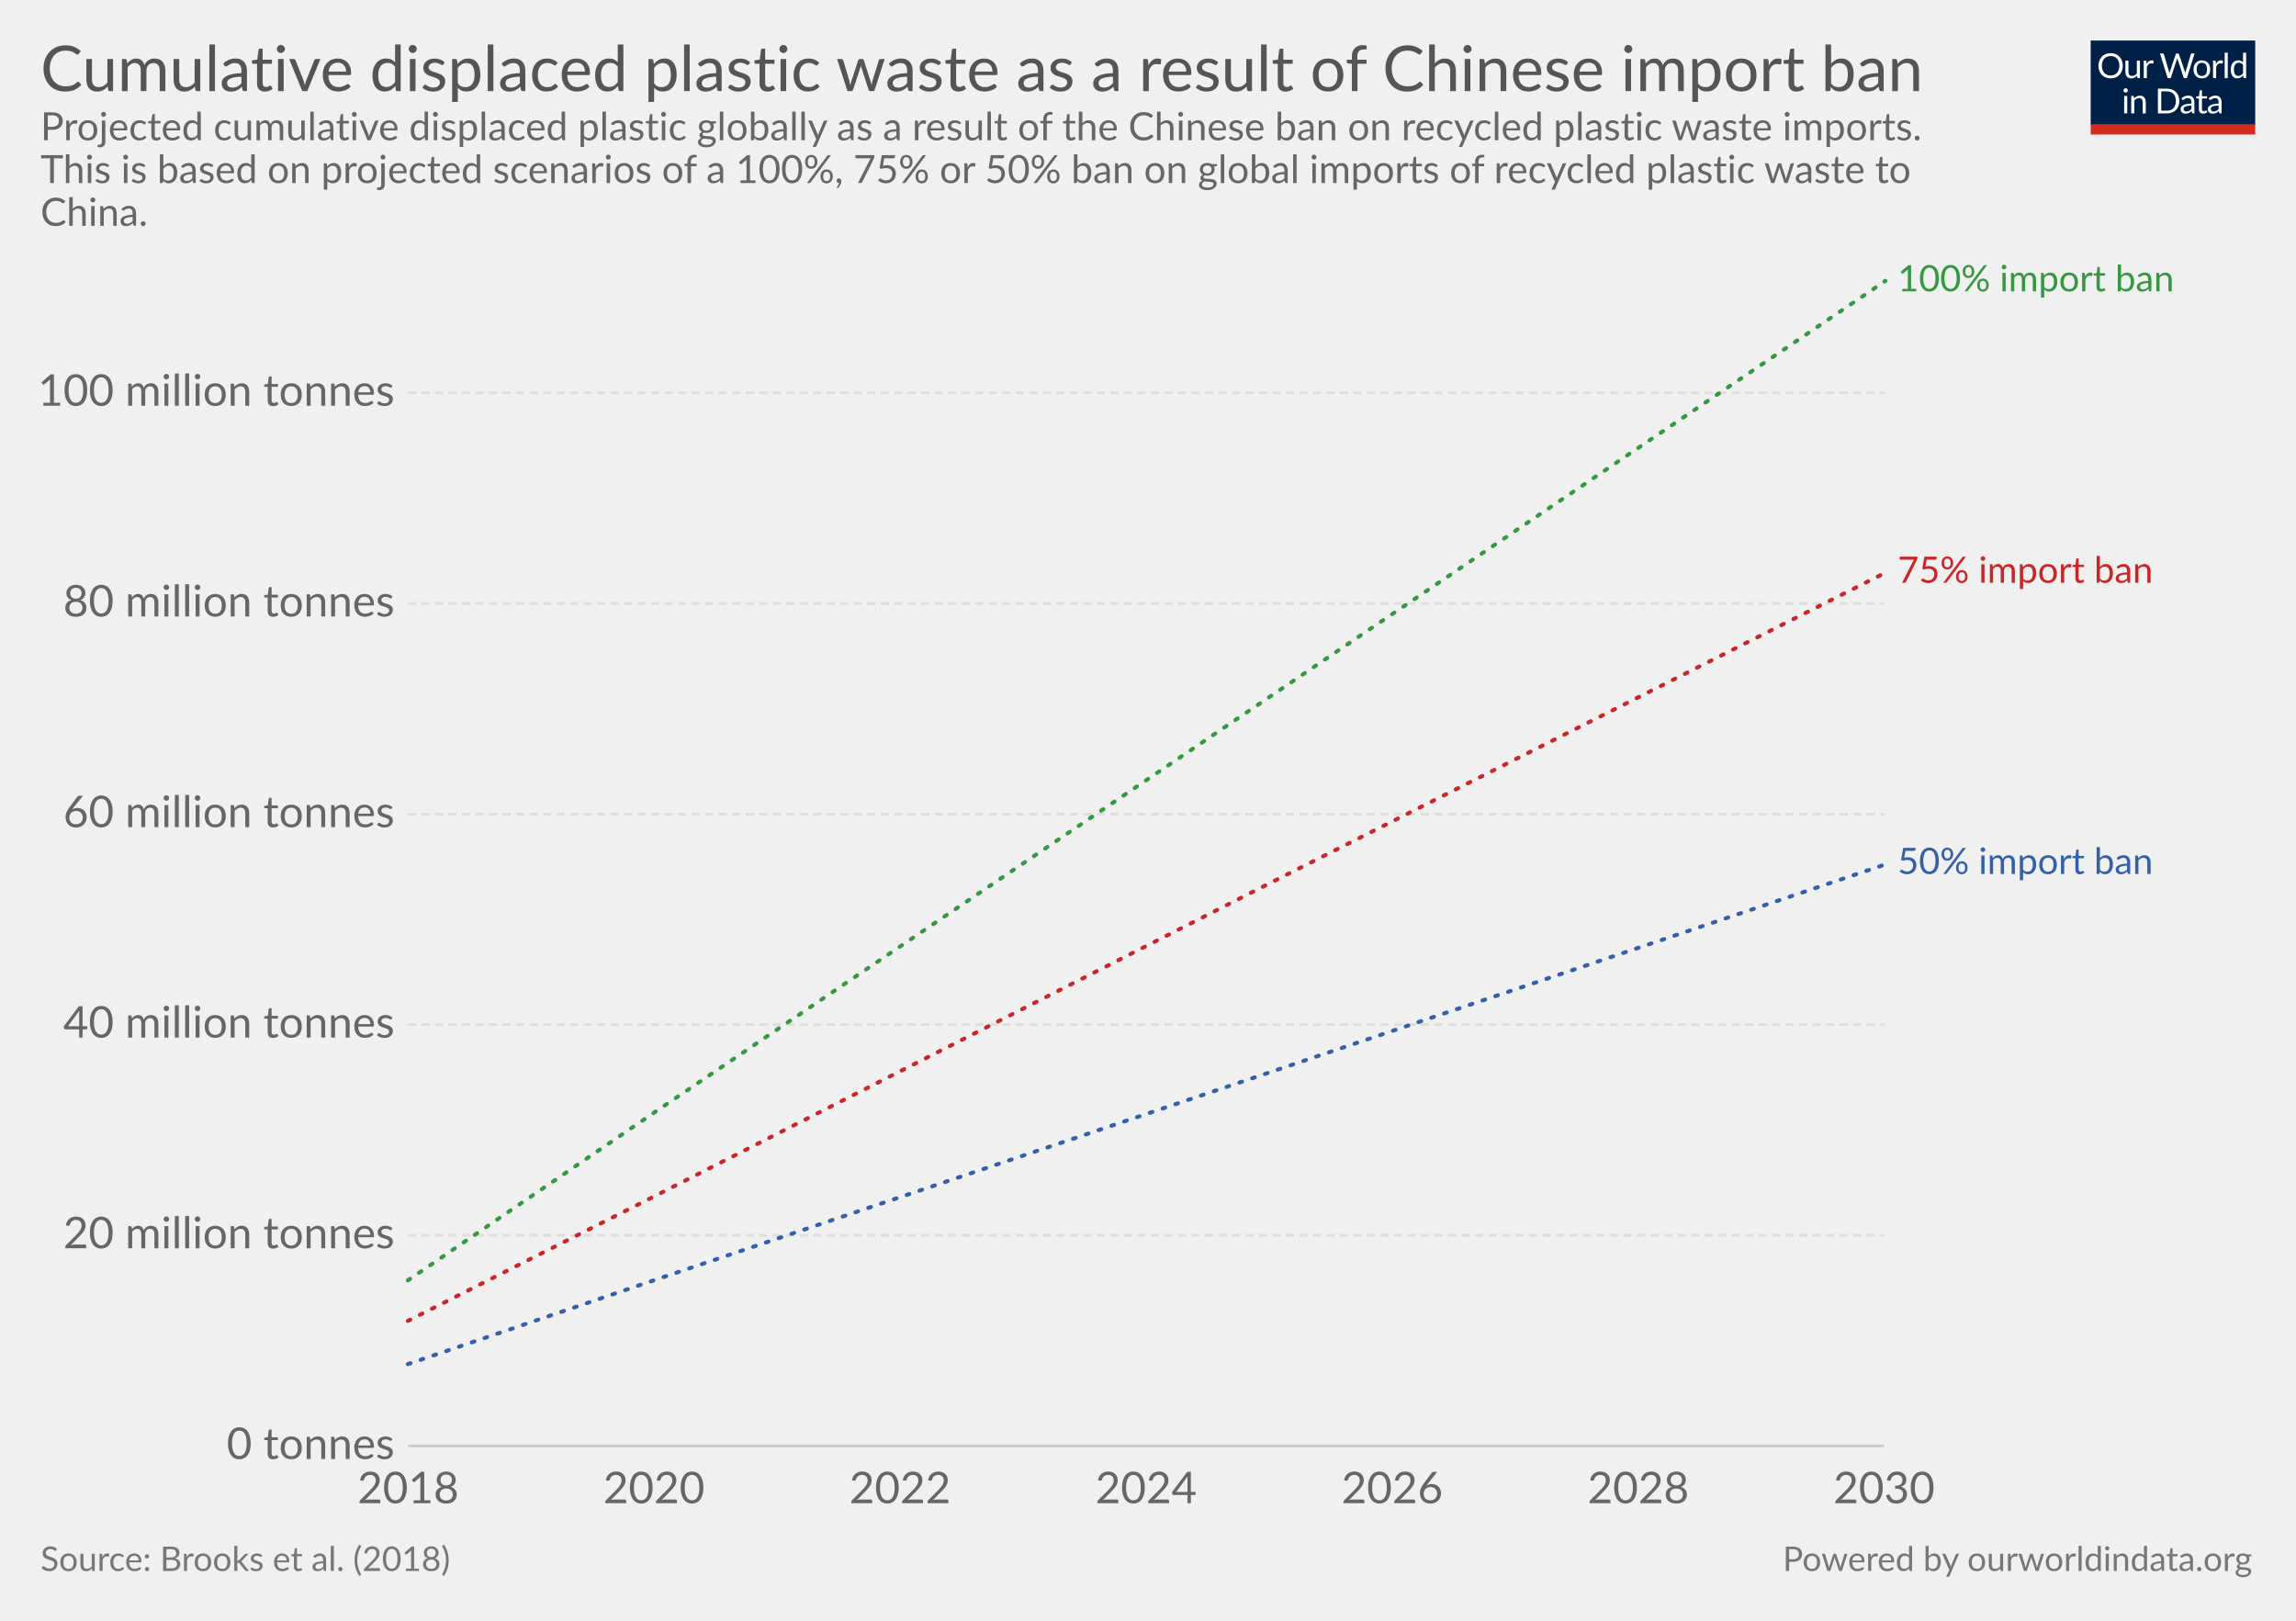
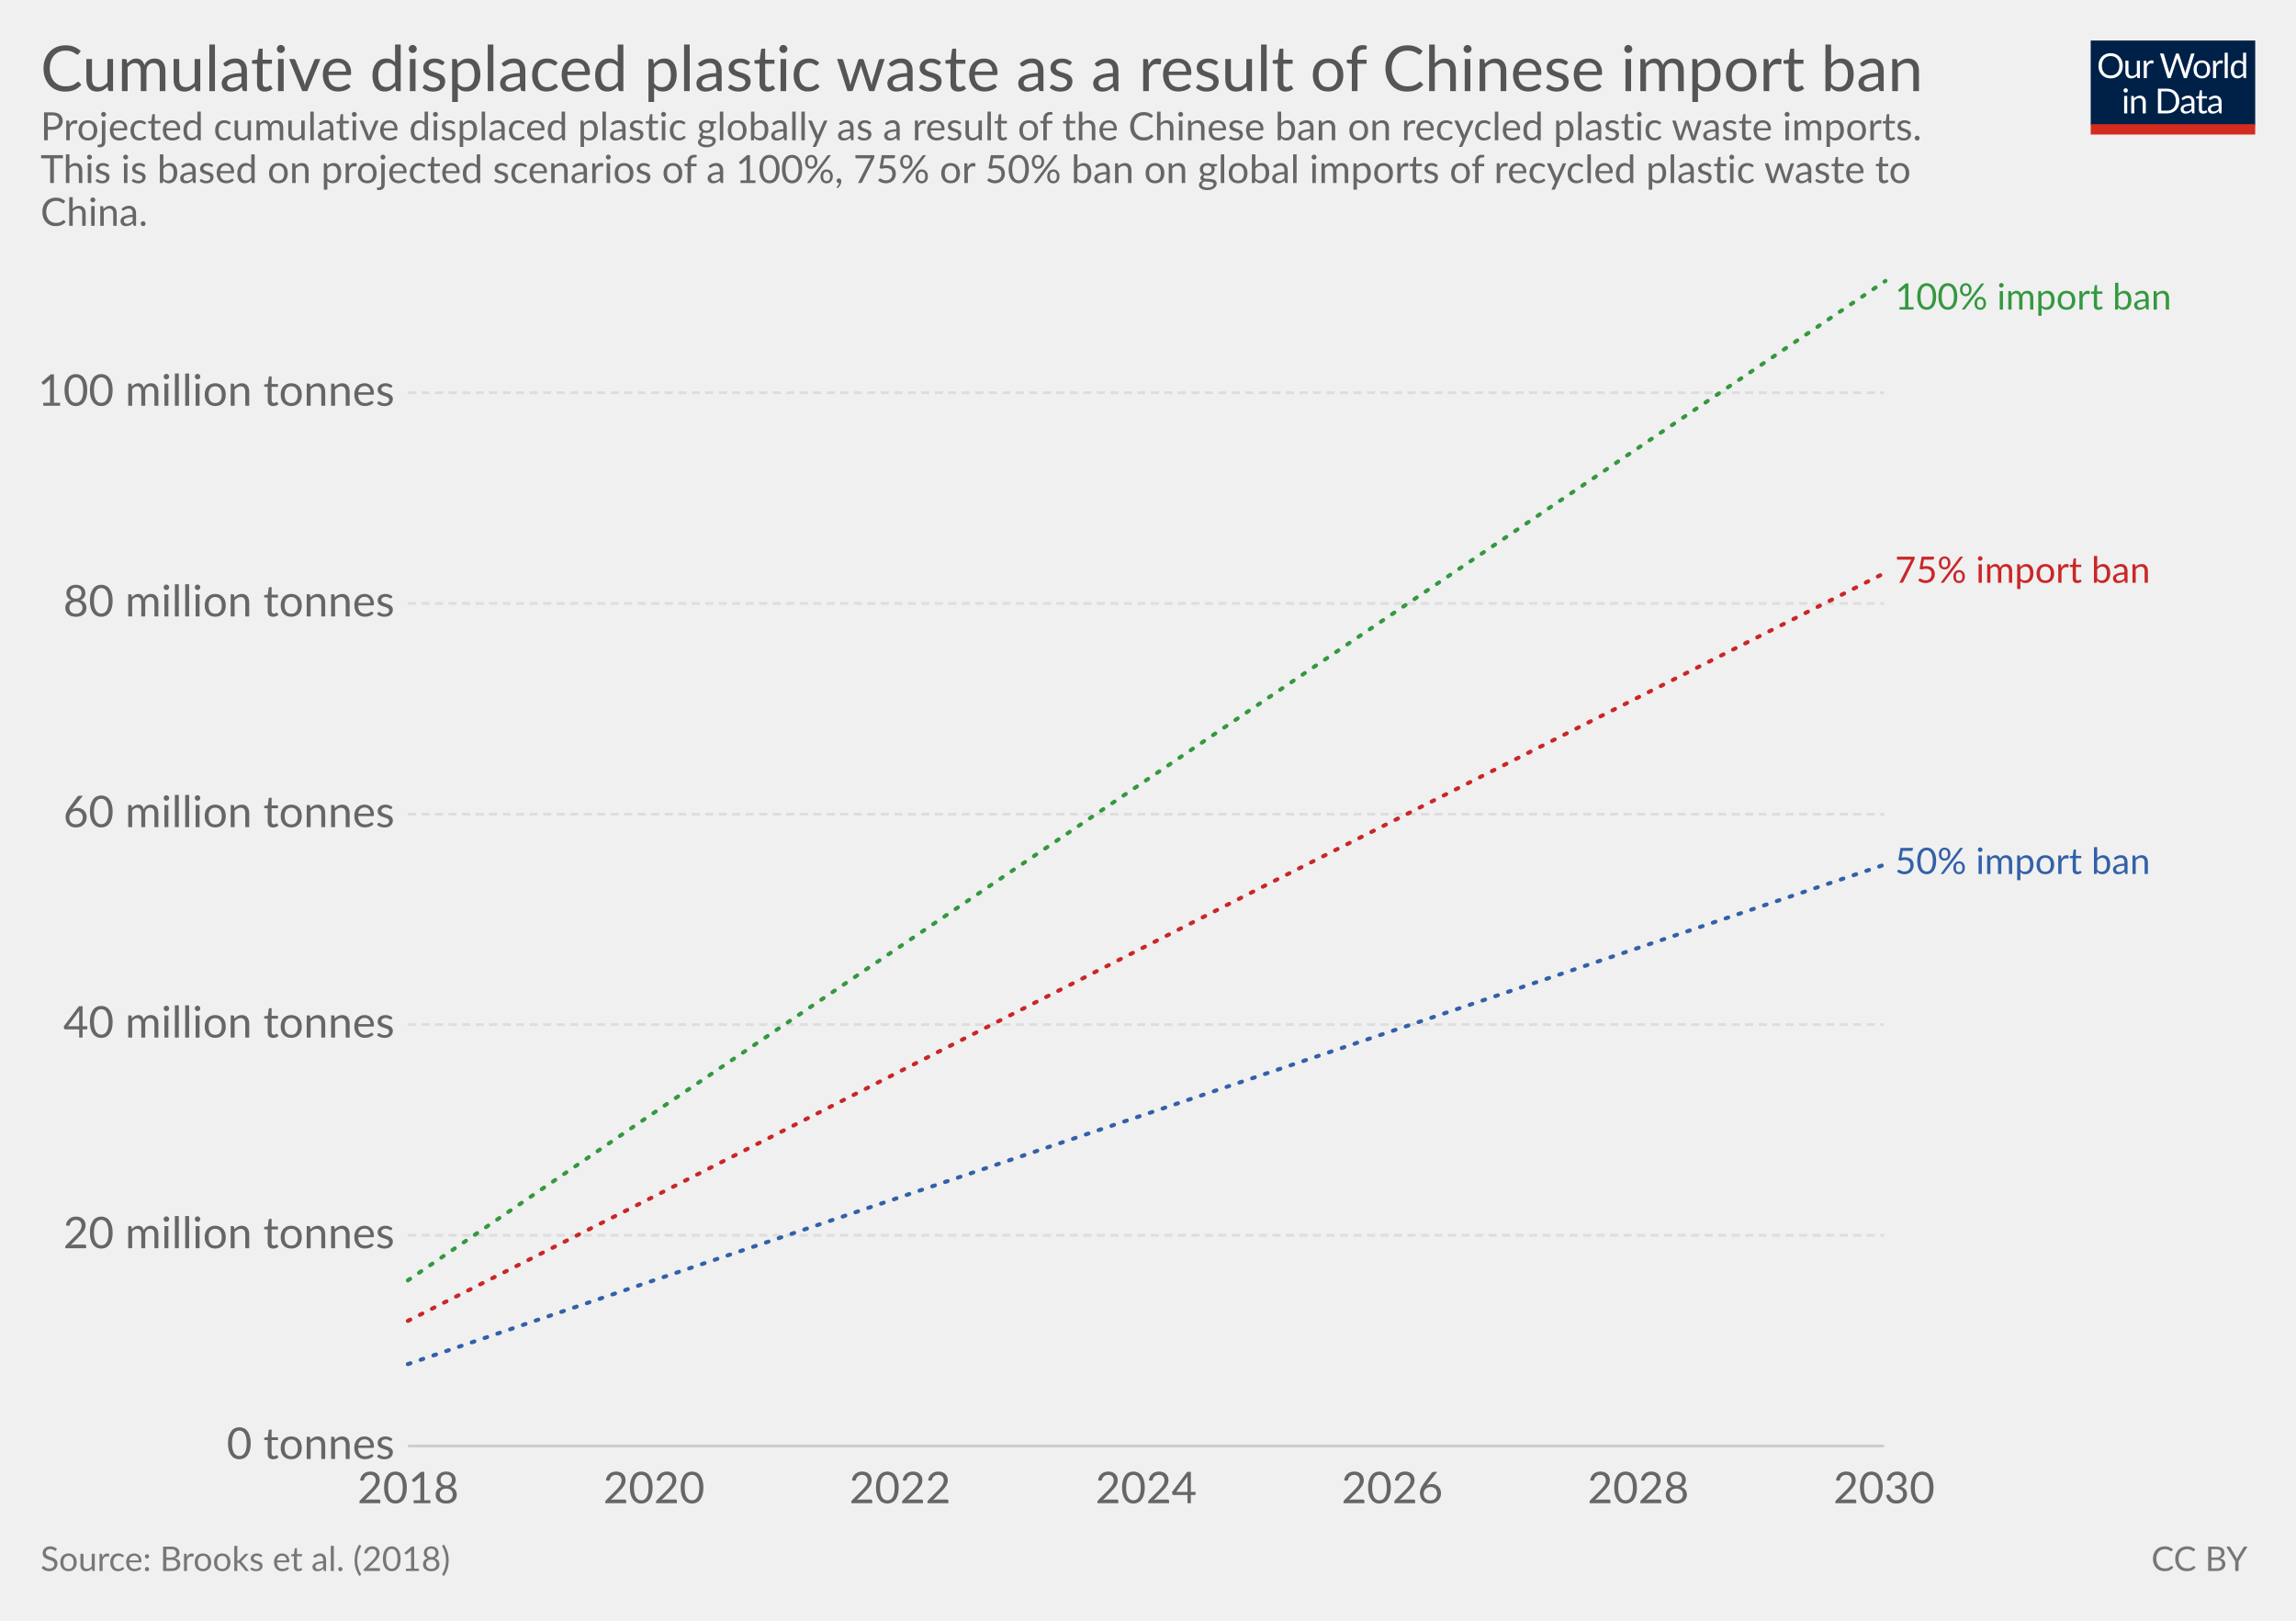
<svg xmlns="http://www.w3.org/2000/svg" version="1.1" style="font-family:Lato, 'Helvetica Neue', Helvetica, Arial, sans-serif;font-size:18px;background-color:white;text-rendering:optimizeLegibility;-webkit-font-smoothing:antialiased" width="850" height="600">
  <g class="HeaderView">
    <g transform="translate(774, 15) scale(0.29)">
      <svg width="210" height="120" viewBox="0 0 210 120" fill="none">
        <g clip-path="url(#clip0)">
          <path d="M0 0H210V107.89H0V0Z" fill="#002147" />
          <path d="M40.979 32.248C40.979 34.609 40.605 36.78 39.857 38.76C39.109 40.725 38.053 42.419 36.689 43.842C35.325 45.265 33.682 46.372 31.761 47.164C29.854 47.941 27.742 48.33 25.425 48.33C23.107 48.33 20.995 47.941 19.089 47.164C17.182 46.372 15.547 45.265 14.183 43.842C12.819 42.419 11.763 40.725 11.015 38.76C10.267 36.78 9.893 34.609 9.893 32.248C9.893 29.887 10.267 27.723 11.015 25.758C11.763 23.778 12.819 22.077 14.183 20.654C15.547 19.217 17.182 18.102 19.089 17.31C20.995 16.518 23.107 16.122 25.425 16.122C27.742 16.122 29.854 16.518 31.761 17.31C33.682 18.102 35.325 19.217 36.689 20.654C38.053 22.077 39.109 23.778 39.857 25.758C40.605 27.723 40.979 29.887 40.979 32.248ZM36.601 32.248C36.601 30.312 36.337 28.574 35.809 27.034C35.281 25.494 34.533 24.196 33.565 23.14C32.597 22.069 31.423 21.248 30.045 20.676C28.666 20.104 27.126 19.818 25.425 19.818C23.738 19.818 22.205 20.104 20.827 20.676C19.448 21.248 18.267 22.069 17.285 23.14C16.317 24.196 15.569 25.494 15.041 27.034C14.513 28.574 14.249 30.312 14.249 32.248C14.249 34.184 14.513 35.922 15.041 37.462C15.569 38.987 16.317 40.285 17.285 41.356C18.267 42.412 19.448 43.226 20.827 43.798C22.205 44.355 23.738 44.634 25.425 44.634C27.126 44.634 28.666 44.355 30.045 43.798C31.423 43.226 32.597 42.412 33.565 41.356C34.533 40.285 35.281 38.987 35.809 37.462C36.337 35.922 36.601 34.184 36.601 32.248ZM62.823 25.714V48H60.491C59.934 48 59.582 47.729 59.435 47.186L59.127 44.788C58.159 45.859 57.074 46.724 55.871 47.384C54.669 48.029 53.29 48.352 51.735 48.352C50.518 48.352 49.44 48.154 48.501 47.758C47.577 47.347 46.8 46.775 46.169 46.042C45.539 45.309 45.062 44.421 44.739 43.38C44.431 42.339 44.277 41.187 44.277 39.926V25.714H48.193V39.926C48.193 41.613 48.575 42.918 49.337 43.842C50.115 44.766 51.295 45.228 52.879 45.228C54.038 45.228 55.116 44.957 56.113 44.414C57.125 43.857 58.057 43.094 58.907 42.126V25.714H62.823ZM71.43 30.18C72.135 28.655 73 27.467 74.027 26.616C75.053 25.751 76.307 25.318 77.789 25.318C78.258 25.318 78.705 25.369 79.131 25.472C79.571 25.575 79.959 25.736 80.297 25.956L80.011 28.882C79.923 29.249 79.703 29.432 79.351 29.432C79.145 29.432 78.845 29.388 78.449 29.3C78.053 29.212 77.605 29.168 77.107 29.168C76.403 29.168 75.772 29.271 75.215 29.476C74.672 29.681 74.181 29.989 73.741 30.4C73.315 30.796 72.927 31.295 72.575 31.896C72.237 32.483 71.929 33.157 71.651 33.92V48H67.713V25.714H69.957C70.382 25.714 70.675 25.795 70.837 25.956C70.998 26.117 71.108 26.396 71.167 26.792L71.43 30.18ZM132.589 16.474L122.755 48H118.927L110.941 23.954C110.867 23.719 110.794 23.47 110.721 23.206C110.662 22.942 110.596 22.663 110.523 22.37C110.449 22.663 110.376 22.942 110.303 23.206C110.23 23.47 110.156 23.719 110.083 23.954L102.053 48H98.225L88.391 16.474H91.933C92.314 16.474 92.629 16.569 92.879 16.76C93.143 16.951 93.311 17.193 93.385 17.486L99.897 39.398C99.999 39.794 100.095 40.219 100.183 40.674C100.285 41.129 100.381 41.613 100.469 42.126C100.571 41.613 100.674 41.129 100.777 40.674C100.894 40.205 101.019 39.779 101.151 39.398L108.565 17.486C108.653 17.237 108.821 17.009 109.071 16.804C109.335 16.584 109.65 16.474 110.017 16.474H111.249C111.63 16.474 111.938 16.569 112.173 16.76C112.407 16.951 112.583 17.193 112.701 17.486L120.093 39.398C120.225 39.779 120.342 40.19 120.445 40.63C120.562 41.07 120.672 41.532 120.775 42.016C120.848 41.532 120.929 41.07 121.017 40.63C121.105 40.19 121.2 39.779 121.303 39.398L127.837 17.486C127.91 17.222 128.072 16.987 128.321 16.782C128.585 16.577 128.9 16.474 129.267 16.474H132.589ZM141.94 25.362C143.568 25.362 145.034 25.633 146.34 26.176C147.645 26.719 148.76 27.489 149.684 28.486C150.608 29.483 151.312 30.693 151.796 32.116C152.294 33.524 152.544 35.101 152.544 36.846C152.544 38.606 152.294 40.19 151.796 41.598C151.312 43.006 150.608 44.209 149.684 45.206C148.76 46.203 147.645 46.973 146.34 47.516C145.034 48.044 143.568 48.308 141.94 48.308C140.297 48.308 138.816 48.044 137.496 47.516C136.19 46.973 135.076 46.203 134.152 45.206C133.228 44.209 132.516 43.006 132.018 41.598C131.534 40.19 131.292 38.606 131.292 36.846C131.292 35.101 131.534 33.524 132.018 32.116C132.516 30.693 133.228 29.483 134.152 28.486C135.076 27.489 136.19 26.719 137.496 26.176C138.816 25.633 140.297 25.362 141.94 25.362ZM141.94 45.25C144.14 45.25 145.782 44.517 146.868 43.05C147.953 41.569 148.496 39.508 148.496 36.868C148.496 34.213 147.953 32.145 146.868 30.664C145.782 29.183 144.14 28.442 141.94 28.442C140.825 28.442 139.85 28.633 139.014 29.014C138.192 29.395 137.503 29.945 136.946 30.664C136.403 31.383 135.992 32.27 135.714 33.326C135.45 34.367 135.318 35.548 135.318 36.868C135.318 39.508 135.86 41.569 136.946 43.05C138.046 44.517 139.71 45.25 141.94 45.25ZM159.908 30.18C160.612 28.655 161.478 27.467 162.504 26.616C163.531 25.751 164.785 25.318 166.266 25.318C166.736 25.318 167.183 25.369 167.608 25.472C168.048 25.575 168.437 25.736 168.774 25.956L168.488 28.882C168.4 29.249 168.18 29.432 167.828 29.432C167.623 29.432 167.322 29.388 166.926 29.3C166.53 29.212 166.083 29.168 165.584 29.168C164.88 29.168 164.25 29.271 163.692 29.476C163.15 29.681 162.658 29.989 162.218 30.4C161.793 30.796 161.404 31.295 161.052 31.896C160.715 32.483 160.407 33.157 160.128 33.92V48H156.19V25.714H158.434C158.86 25.714 159.153 25.795 159.314 25.956C159.476 26.117 159.586 26.396 159.644 26.792L159.908 30.18ZM174.946 15.594V48H171.03V15.594H174.946ZM194.496 31.016C193.763 30.033 192.971 29.351 192.12 28.97C191.269 28.574 190.316 28.376 189.26 28.376C187.192 28.376 185.601 29.117 184.486 30.598C183.371 32.079 182.814 34.191 182.814 36.934C182.814 38.386 182.939 39.633 183.188 40.674C183.437 41.701 183.804 42.551 184.288 43.226C184.772 43.886 185.366 44.37 186.07 44.678C186.774 44.986 187.573 45.14 188.468 45.14C189.759 45.14 190.881 44.847 191.834 44.26C192.802 43.673 193.689 42.845 194.496 41.774V31.016ZM198.412 15.594V48H196.08C195.523 48 195.171 47.729 195.024 47.186L194.672 44.48C193.719 45.624 192.633 46.548 191.416 47.252C190.199 47.956 188.791 48.308 187.192 48.308C185.916 48.308 184.757 48.066 183.716 47.582C182.675 47.083 181.787 46.357 181.054 45.404C180.321 44.451 179.756 43.263 179.36 41.84C178.964 40.417 178.766 38.782 178.766 36.934C178.766 35.291 178.986 33.766 179.426 32.358C179.866 30.935 180.497 29.703 181.318 28.662C182.139 27.621 183.144 26.807 184.332 26.22C185.535 25.619 186.884 25.318 188.38 25.318C189.744 25.318 190.91 25.553 191.878 26.022C192.861 26.477 193.733 27.115 194.496 27.936V15.594H198.412ZM46.614 70.714V93H42.698V70.714H46.614ZM47.45 63.718C47.45 64.099 47.369 64.459 47.208 64.796C47.061 65.119 46.856 65.412 46.592 65.676C46.343 65.925 46.042 66.123 45.69 66.27C45.352 66.417 44.993 66.49 44.612 66.49C44.23 66.49 43.871 66.417 43.534 66.27C43.211 66.123 42.925 65.925 42.676 65.676C42.426 65.412 42.228 65.119 42.082 64.796C41.935 64.459 41.862 64.099 41.862 63.718C41.862 63.337 41.935 62.977 42.082 62.64C42.228 62.288 42.426 61.987 42.676 61.738C42.925 61.474 43.211 61.269 43.534 61.122C43.871 60.975 44.23 60.902 44.612 60.902C44.993 60.902 45.352 60.975 45.69 61.122C46.042 61.269 46.343 61.474 46.592 61.738C46.856 61.987 47.061 62.288 47.208 62.64C47.369 62.977 47.45 63.337 47.45 63.718ZM55.424 73.948C55.908 73.405 56.422 72.914 56.964 72.474C57.507 72.034 58.079 71.66 58.68 71.352C59.296 71.029 59.941 70.787 60.616 70.626C61.306 70.45 62.046 70.362 62.838 70.362C64.055 70.362 65.126 70.567 66.05 70.978C66.989 71.374 67.766 71.946 68.382 72.694C69.013 73.427 69.49 74.315 69.812 75.356C70.135 76.397 70.296 77.549 70.296 78.81V93H66.358V78.81C66.358 77.123 65.969 75.818 65.192 74.894C64.43 73.955 63.264 73.486 61.694 73.486C60.535 73.486 59.45 73.765 58.438 74.322C57.441 74.879 56.517 75.635 55.666 76.588V93H51.728V70.714H54.082C54.639 70.714 54.984 70.985 55.116 71.528L55.424 73.948ZM113.129 77.248C113.129 79.609 112.755 81.758 112.007 83.694C111.259 85.63 110.203 87.287 108.839 88.666C107.475 90.045 105.832 91.115 103.911 91.878C102.004 92.626 99.892 93 97.575 93H85.805V61.474H97.575C99.892 61.474 102.004 61.855 103.911 62.618C105.832 63.366 107.475 64.437 108.839 65.83C110.203 67.209 111.259 68.866 112.007 70.802C112.755 72.738 113.129 74.887 113.129 77.248ZM108.751 77.248C108.751 75.312 108.487 73.581 107.959 72.056C107.431 70.531 106.683 69.24 105.715 68.184C104.747 67.128 103.574 66.321 102.195 65.764C100.816 65.207 99.276 64.928 97.575 64.928H90.073V89.546H97.575C99.276 89.546 100.816 89.267 102.195 88.71C103.574 88.153 104.747 87.353 105.715 86.312C106.683 85.256 107.431 83.965 107.959 82.44C108.487 80.915 108.751 79.184 108.751 77.248ZM128.553 82.968C126.749 83.027 125.209 83.173 123.933 83.408C122.672 83.628 121.638 83.921 120.831 84.288C120.039 84.655 119.46 85.087 119.093 85.586C118.741 86.085 118.565 86.642 118.565 87.258C118.565 87.845 118.661 88.351 118.851 88.776C119.042 89.201 119.299 89.553 119.621 89.832C119.959 90.096 120.347 90.294 120.787 90.426C121.242 90.543 121.726 90.602 122.239 90.602C122.929 90.602 123.559 90.536 124.131 90.404C124.703 90.257 125.239 90.052 125.737 89.788C126.251 89.524 126.735 89.209 127.189 88.842C127.659 88.475 128.113 88.057 128.553 87.588V82.968ZM115.903 73.86C117.135 72.672 118.463 71.785 119.885 71.198C121.308 70.611 122.885 70.318 124.615 70.318C125.862 70.318 126.969 70.523 127.937 70.934C128.905 71.345 129.719 71.917 130.379 72.65C131.039 73.383 131.538 74.271 131.875 75.312C132.213 76.353 132.381 77.497 132.381 78.744V93H130.643C130.262 93 129.969 92.941 129.763 92.824C129.558 92.692 129.397 92.443 129.279 92.076L128.839 89.964C128.253 90.507 127.681 90.991 127.123 91.416C126.566 91.827 125.979 92.179 125.363 92.472C124.747 92.751 124.087 92.963 123.383 93.11C122.694 93.271 121.924 93.352 121.073 93.352C120.208 93.352 119.394 93.235 118.631 93C117.869 92.751 117.201 92.384 116.629 91.9C116.072 91.416 115.625 90.807 115.287 90.074C114.965 89.326 114.803 88.446 114.803 87.434C114.803 86.554 115.045 85.711 115.529 84.904C116.013 84.083 116.798 83.357 117.883 82.726C118.969 82.095 120.384 81.582 122.129 81.186C123.875 80.775 126.016 80.541 128.553 80.482V78.744C128.553 77.013 128.179 75.708 127.431 74.828C126.683 73.933 125.591 73.486 124.153 73.486C123.185 73.486 122.371 73.611 121.711 73.86C121.066 74.095 120.501 74.366 120.017 74.674C119.548 74.967 119.137 75.239 118.785 75.488C118.448 75.723 118.111 75.84 117.773 75.84C117.509 75.84 117.282 75.774 117.091 75.642C116.901 75.495 116.739 75.319 116.607 75.114L115.903 73.86ZM143.568 93.352C141.808 93.352 140.451 92.861 139.498 91.878C138.559 90.895 138.09 89.48 138.09 87.632V73.992H135.406C135.171 73.992 134.973 73.926 134.812 73.794C134.65 73.647 134.57 73.427 134.57 73.134V71.572L138.222 71.11L139.124 64.224C139.168 64.004 139.263 63.828 139.41 63.696C139.571 63.549 139.776 63.476 140.026 63.476H142.006V71.154H148.452V73.992H142.006V87.368C142.006 88.307 142.233 89.003 142.688 89.458C143.142 89.913 143.729 90.14 144.448 90.14C144.858 90.14 145.21 90.089 145.504 89.986C145.812 89.869 146.076 89.744 146.296 89.612C146.516 89.48 146.699 89.363 146.846 89.26C147.007 89.143 147.146 89.084 147.264 89.084C147.469 89.084 147.652 89.209 147.814 89.458L148.958 91.328C148.283 91.959 147.469 92.457 146.516 92.824C145.562 93.176 144.58 93.352 143.568 93.352ZM163.253 82.968C161.449 83.027 159.909 83.173 158.633 83.408C157.372 83.628 156.338 83.921 155.531 84.288C154.739 84.655 154.16 85.087 153.793 85.586C153.441 86.085 153.265 86.642 153.265 87.258C153.265 87.845 153.36 88.351 153.551 88.776C153.742 89.201 153.998 89.553 154.321 89.832C154.658 90.096 155.047 90.294 155.487 90.426C155.942 90.543 156.426 90.602 156.939 90.602C157.628 90.602 158.259 90.536 158.831 90.404C159.403 90.257 159.938 90.052 160.437 89.788C160.95 89.524 161.434 89.209 161.889 88.842C162.358 88.475 162.813 88.057 163.253 87.588V82.968ZM150.603 73.86C151.835 72.672 153.162 71.785 154.585 71.198C156.008 70.611 157.584 70.318 159.315 70.318C160.562 70.318 161.669 70.523 162.637 70.934C163.605 71.345 164.419 71.917 165.079 72.65C165.739 73.383 166.238 74.271 166.575 75.312C166.912 76.353 167.081 77.497 167.081 78.744V93H165.343C164.962 93 164.668 92.941 164.463 92.824C164.258 92.692 164.096 92.443 163.979 92.076L163.539 89.964C162.952 90.507 162.38 90.991 161.823 91.416C161.266 91.827 160.679 92.179 160.063 92.472C159.447 92.751 158.787 92.963 158.083 93.11C157.394 93.271 156.624 93.352 155.773 93.352C154.908 93.352 154.094 93.235 153.331 93C152.568 92.751 151.901 92.384 151.329 91.9C150.772 91.416 150.324 90.807 149.987 90.074C149.664 89.326 149.503 88.446 149.503 87.434C149.503 86.554 149.745 85.711 150.229 84.904C150.713 84.083 151.498 83.357 152.583 82.726C153.668 82.095 155.084 81.582 156.829 81.186C158.574 80.775 160.716 80.541 163.253 80.482V78.744C163.253 77.013 162.879 75.708 162.131 74.828C161.383 73.933 160.29 73.486 158.853 73.486C157.885 73.486 157.071 73.611 156.411 73.86C155.766 74.095 155.201 74.366 154.717 74.674C154.248 74.967 153.837 75.239 153.485 75.488C153.148 75.723 152.81 75.84 152.473 75.84C152.209 75.84 151.982 75.774 151.791 75.642C151.6 75.495 151.439 75.319 151.307 75.114L150.603 73.86Z" fill="white" />
          <rect y="106.789" width="210" height="13.211" fill="#D42B21" />
        </g>
        <defs>
          <clipPath id="clip0">
            <rect width="210" height="120" fill="white" />
          </clipPath>
        </defs>
      </svg>
    </g>
    <a href="https://ourworldindata.org/grapher/displaced-plastic-chinese-import-ban" target="_blank">
      <text font-size="23.40" x="15.0" y="33.7" fill="#555">
        <tspan x="15" y="33.72">Cumulative displaced plastic waste as a result of Chinese import ban</tspan>
      </text>
    </a>
    <text font-size="14.40" x="15.0" y="51.9" fill="#666">
      <tspan x="15" y="51.92">Projected cumulative displaced plastic globally as a result of the Chinese ban on recycled plastic waste imports.</tspan>
      <tspan x="15" y="67.76">This is based on projected scenarios of a 100%, 75% or 50% ban on global imports of recycled plastic waste to</tspan>
      <tspan x="15" y="83.6">China.</tspan>
    </text>
  </g>
  <g class="LineChart">
    <defs>
-       <clipPath id="boundsClip-4">
+       <clipPath id="boundsClip-5">
        <rect x="141.058" y="0" width="830" height="905.4" />
      </clipPath>
    </defs>
    <g class="AxisBoxView">
      <g class="HorizontalAxis">
        <text x="151.1" y="556.5" fill="#666" text-anchor="middle" font-size="16.2">2018</text>
        <text x="242.1" y="556.5" fill="#666" text-anchor="middle" font-size="16.2">2020</text>
        <text x="333.2" y="556.5" fill="#666" text-anchor="middle" font-size="16.2">2022</text>
        <text x="424.3" y="556.5" fill="#666" text-anchor="middle" font-size="16.2">2024</text>
        <text x="515.4" y="556.5" fill="#666" text-anchor="middle" font-size="16.2">2026</text>
        <text x="606.5" y="556.5" fill="#666" text-anchor="middle" font-size="16.2">2028</text>
        <text x="697.5" y="556.5" fill="#666" text-anchor="middle" font-size="16.2">2030</text>
      </g>
      <g class="VerticalAxis">
        <text x="146.06" y="535.3" fill="#666" dominant-baseline="middle" text-anchor="end" font-size="16.2">0 tonnes</text>
        <text x="146.06" y="457.3" fill="#666" dominant-baseline="middle" text-anchor="end" font-size="16.2">20 million tonnes</text>
        <text x="146.06" y="379.3" fill="#666" dominant-baseline="middle" text-anchor="end" font-size="16.2">40 million tonnes</text>
        <text x="146.06" y="301.4" fill="#666" dominant-baseline="middle" text-anchor="end" font-size="16.2">60 million tonnes</text>
        <text x="146.06" y="223.4" fill="#666" dominant-baseline="middle" text-anchor="end" font-size="16.2">80 million tonnes</text>
        <text x="146.06" y="145.4" fill="#666" dominant-baseline="middle" text-anchor="end" font-size="16.2">100 million tonnes</text>
      </g>
      <g class="AxisGridLines">
        <line x1="151.06" y1="535.3" x2="697.53" y2="535.3" stroke="#ccc" />
        <line x1="151.06" y1="457.3" x2="697.53" y2="457.3" stroke="#ddd" stroke-dasharray="3,2" />
        <line x1="151.06" y1="379.3" x2="697.53" y2="379.3" stroke="#ddd" stroke-dasharray="3,2" />
        <line x1="151.06" y1="301.4" x2="697.53" y2="301.4" stroke="#ddd" stroke-dasharray="3,2" />
        <line x1="151.06" y1="223.4" x2="697.53" y2="223.4" stroke="#ddd" stroke-dasharray="3,2" />
        <line x1="151.06" y1="145.4" x2="697.53" y2="145.4" stroke="#ddd" stroke-dasharray="3,2" />
      </g>
    </g>
-     <g clip-path="url(#boundsClip-4)">
-       <g class="HeightedLegend">
+     <g clip-path="url(#boundsClip-5)">
+       <g class="HeightedLegend" style="cursor:default">
        <g class="legendMark">
-           <rect x="697.535" y="97.05" width="137.465" height="13.5" fill="#fff" opacity="0" />
-           <text font-size="13.50" x="702.5" y="107.8" fill="#34983f">
-             <tspan x="702.535" y="107.85">100% import ban</tspan>
+           <rect x="697.535" y="103.8" width="137.465" height="13.5" fill="#fff" opacity="0" />
+           <text font-size="13.50" x="701.5" y="114.6" fill="#34983f">
+             <tspan x="701.535" y="114.6">100% import ban</tspan>
          </text>
        </g>
        <g class="legendMark">
          <rect x="697.535" y="204.95" width="129.905" height="13.5" fill="#fff" opacity="0" />
-           <text font-size="13.50" x="702.5" y="215.8" fill="#ca2628">
-             <tspan x="702.535" y="215.75">75% import ban</tspan>
+           <text font-size="13.50" x="701.5" y="215.8" fill="#ca2628">
+             <tspan x="701.535" y="215.75">75% import ban</tspan>
          </text>
        </g>
        <g class="legendMark">
          <rect x="697.535" y="312.75" width="129.905" height="13.5" fill="#fff" opacity="0" />
-           <text font-size="13.50" x="702.5" y="323.6" fill="#3360a9">
-             <tspan x="702.535" y="323.55">50% import ban</tspan>
+           <text font-size="13.50" x="701.5" y="323.6" fill="#3360a9">
+             <tspan x="701.535" y="323.55">50% import ban</tspan>
          </text>
        </g>
      </g>
      <g class="Lines">
        <rect x="151" y="104" width="546" height="431" fill="rgba(255,255,255,0)" opacity="0" />
        <g class="key-China_0">
          <path stroke="#34983f" stroke-linecap="round" d="M151 474L242 412L470 258L698 104" fill="none" stroke-width="1.5" stroke-dasharray="1,4" />
        </g>
        <g class="key-China_1">
          <path stroke="#3360a9" stroke-linecap="round" d="M151 505L242 474L470 397L698 320" fill="none" stroke-width="1.5" stroke-dasharray="1,4" />
        </g>
        <g class="key-China_2">
          <path stroke="#ca2628" stroke-linecap="round" d="M151 489L242 443L470 327L698 212" fill="none" stroke-width="1.5" stroke-dasharray="1,4" />
        </g>
      </g>
    </g>
  </g>
  <g class="SourcesFooter" style="fill:#777">
    <g class="clickable" style="fill:#777">
      <text font-size="12.60" x="15.0" y="581.6">
        <tspan x="15" y="581.58">Source: Brooks et al. (2018)</tspan>
      </text>
    </g>
-     <text font-size="12.60" x="660.0" y="581.6">
-       <tspan x="659.986" y="581.58">
-         <a href="https://ourworldindata.org" target="_blank">Powered by ourworldindata.org</a>
+     <text font-size="12.60" x="796.4" y="581.6">
+       <tspan x="796.444" y="581.58">
+         <a style="fill: #777;" class="cclogo" href="http://creativecommons.org/licenses/by/4.0/deed.en_US" target="_blank">CC BY</a>
      </tspan>
    </text>
  </g>
</svg>
